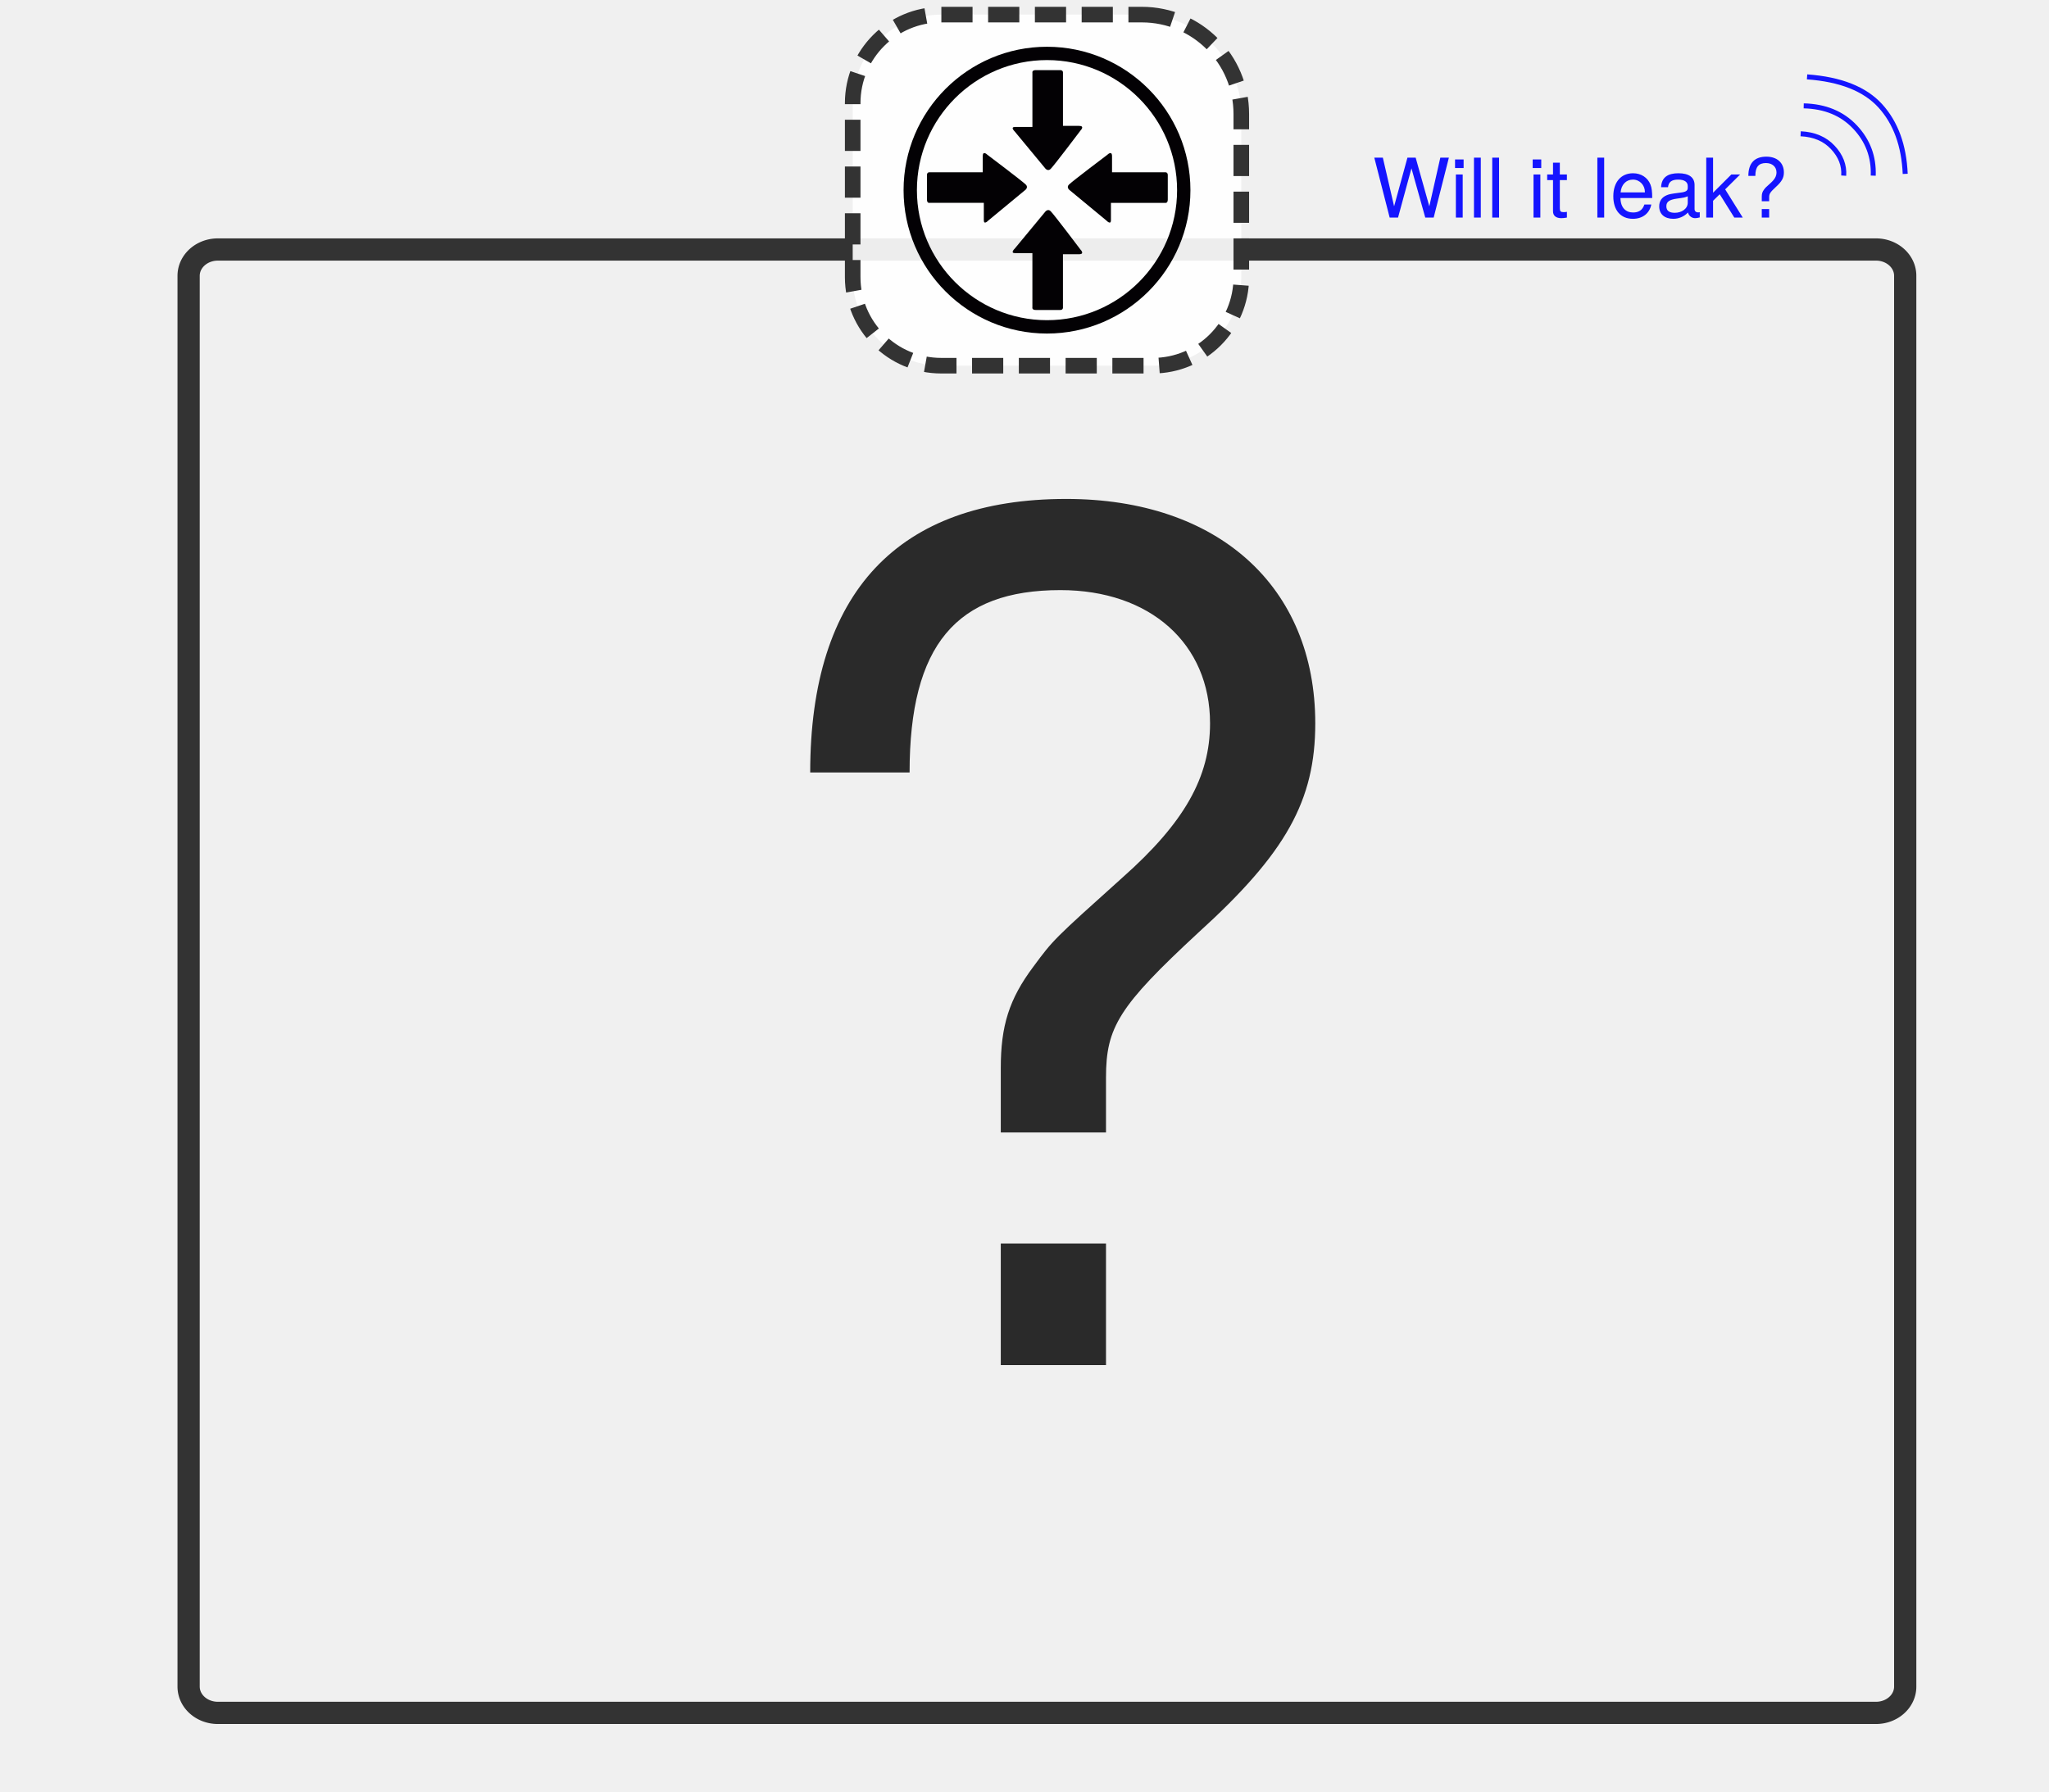
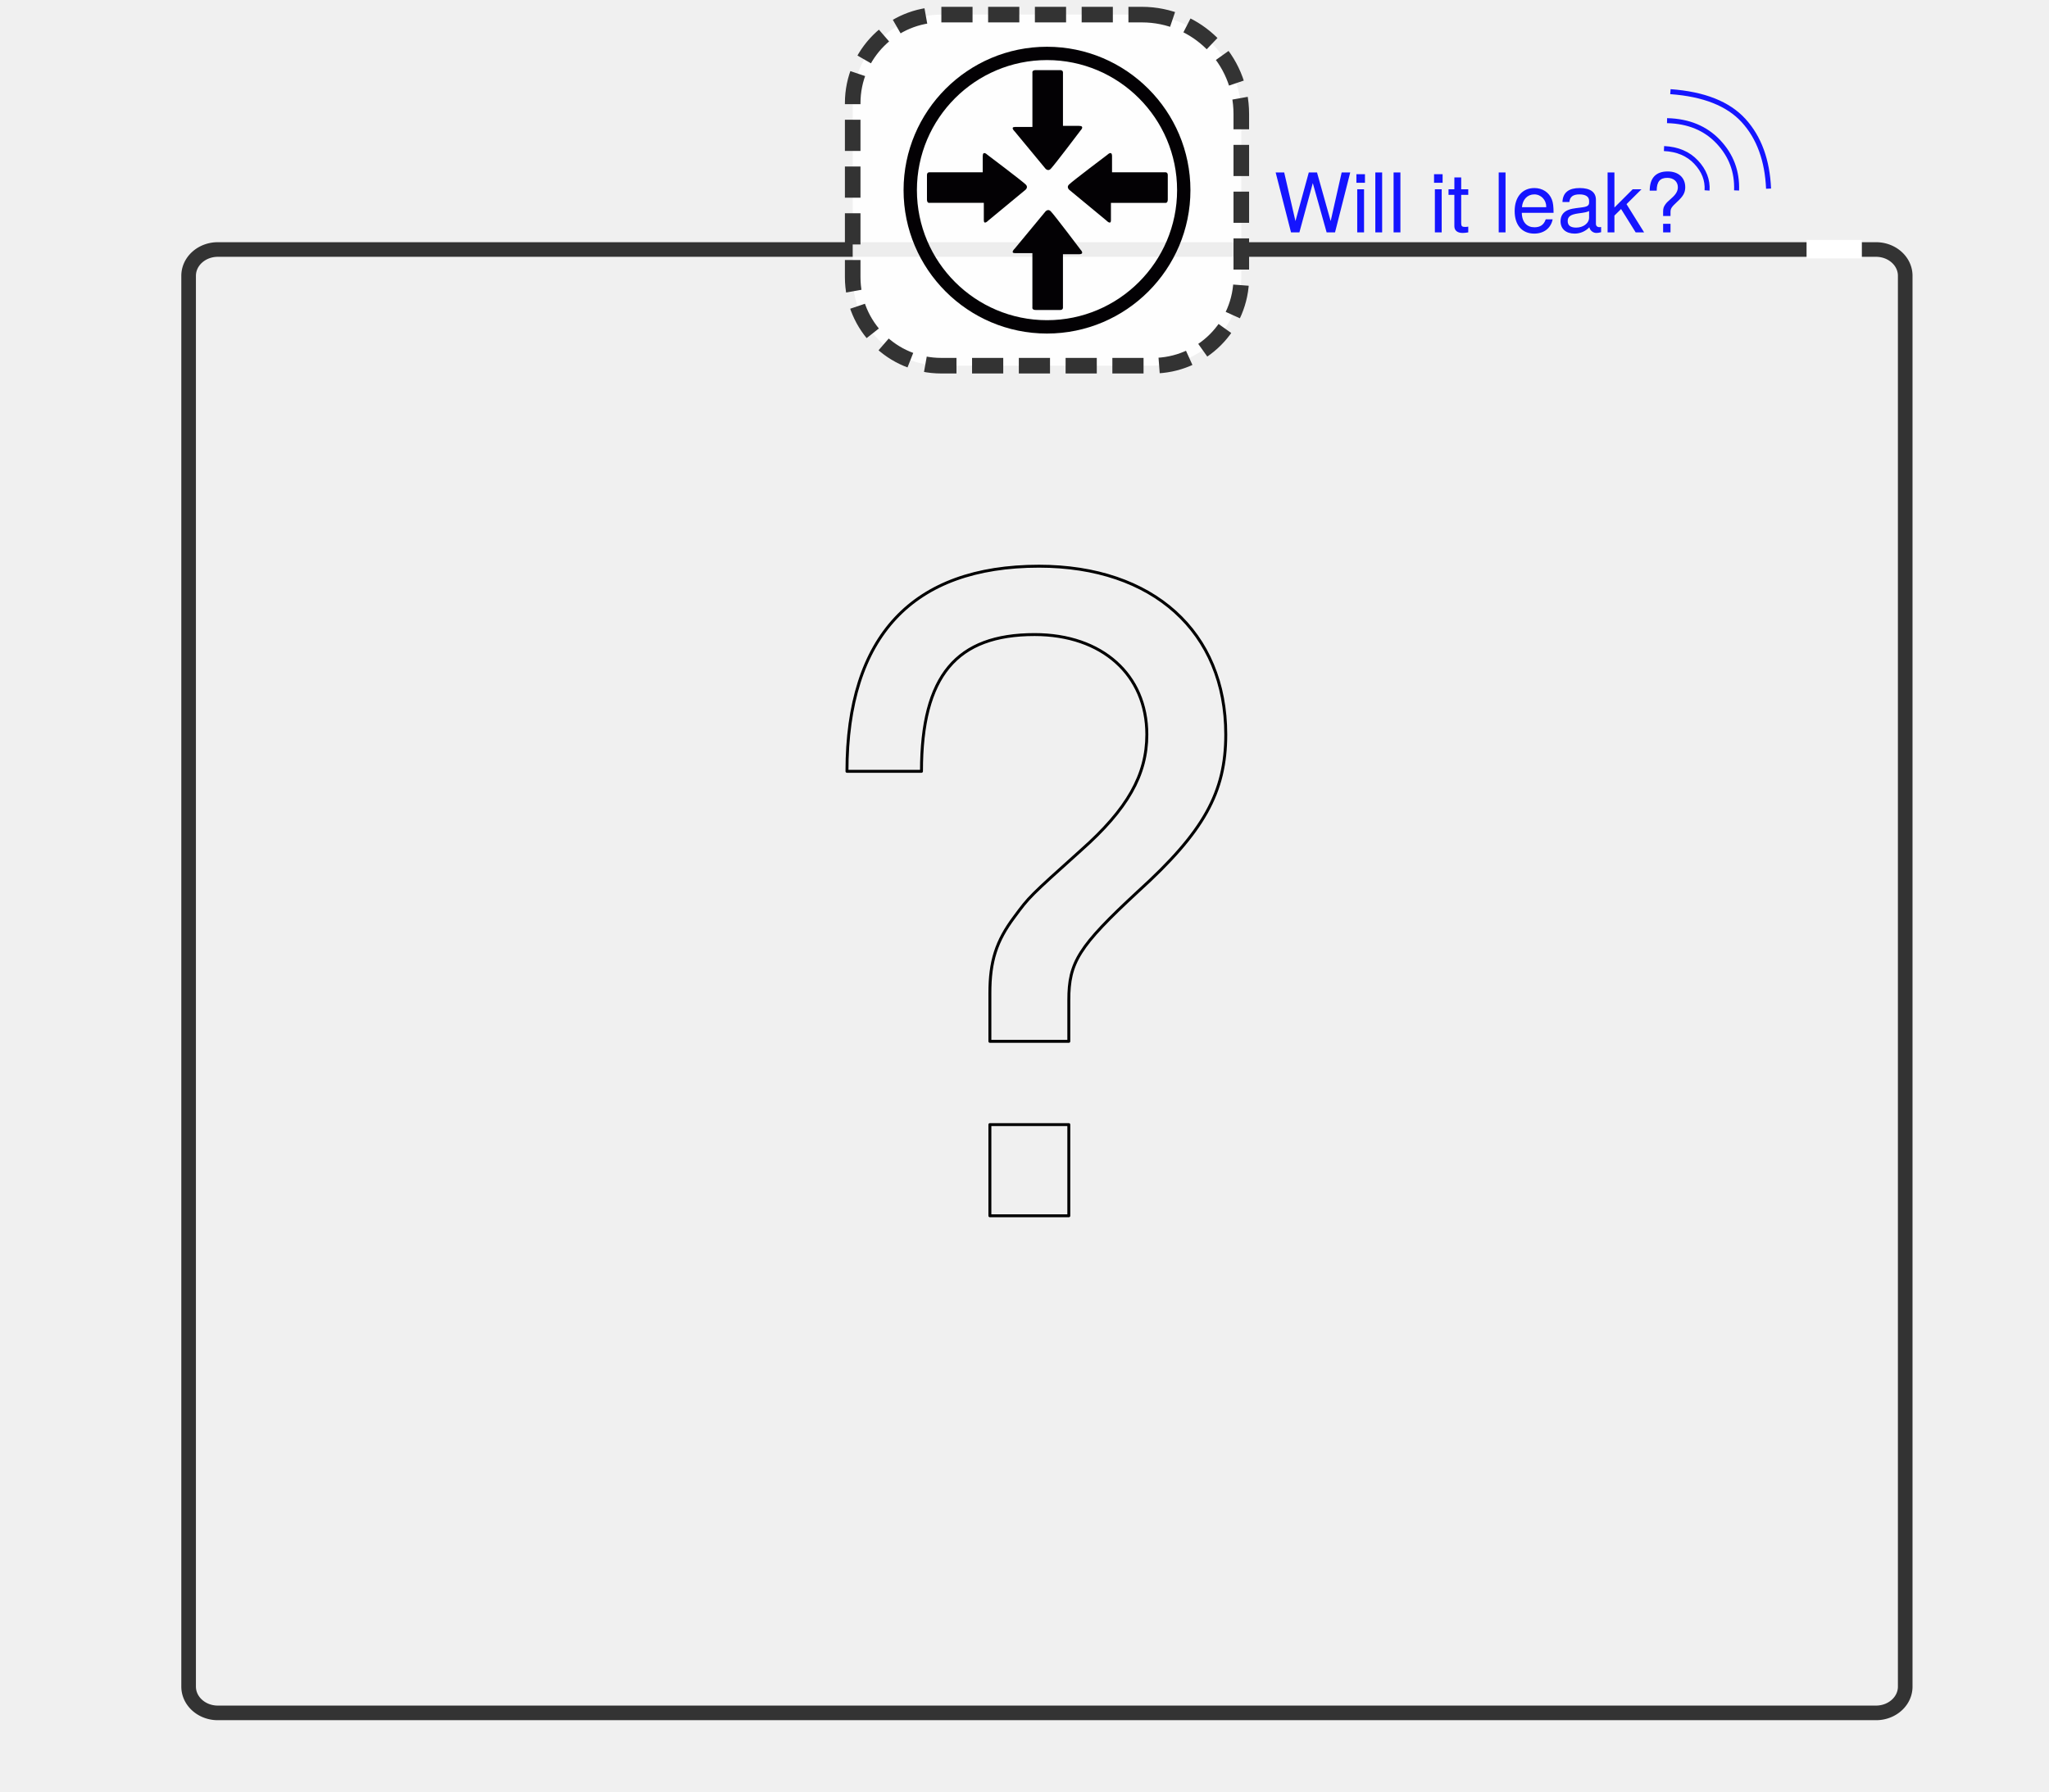
- <svg xmlns="http://www.w3.org/2000/svg" width="100%" height="100%" viewBox="0 0 701 613" version="1.1" xml:space="preserve" style="fill-rule:evenodd;clip-rule:evenodd;">
+ <svg xmlns="http://www.w3.org/2000/svg" width="100%" height="100%" viewBox="0 0 701 613" version="1.1" xml:space="preserve" style="fill-rule:evenodd;clip-rule:evenodd;stroke-linejoin:round;stroke-miterlimit:1.414;">
  <g transform="matrix(1,0,0,1,-4.74259,0)">
-     <g id="network-seggregation" transform="matrix(1.09531,0,0,0.902504,4.74259,0)">
+     <g id="will-it-leak" transform="matrix(1.09531,0,0,0.902504,4.74259,0)">
      <rect x="0" y="0" width="640" height="679" style="fill:none;" />
      <clipPath id="_clip1">
        <rect x="0" y="0" width="640" height="679" />
      </clipPath>
      <g clip-path="url(#_clip1)">
        <g transform="matrix(1,0,0,1,38.3452,0.853182)">
          <g id="box" transform="matrix(0.912981,0,0,1.10803,-3.49647,47.6452)">
            <g transform="matrix(1,0,0,0.899422,0,8.40335)">
              <g id="bigbox">
                <g id="BigBox">
                  <path d="M603.64,36.92C609.17,36.92 613.64,41.4 613.64,46.92C613.64,156.28 613.64,474.34 613.64,583.7C613.64,589.22 609.17,593.7 603.64,593.7C488.19,593.7 151.81,593.7 36.36,593.7C30.83,593.7 26.36,589.22 26.36,583.7C26.36,474.34 26.36,156.28 26.36,46.92C26.36,41.4 30.83,36.92 36.36,36.92C151.81,36.92 488.19,36.92 603.64,36.92Z" style="fill-opacity:0;fill-rule:nonzero;" />
-                   <path d="M603.813,32.691L603.985,32.695L604.157,32.7L604.328,32.708L604.499,32.718L604.67,32.729L604.84,32.743L605.009,32.76L605.178,32.778L605.347,32.798L605.515,32.821L605.682,32.845L605.849,32.872L606.015,32.9L606.181,32.931L606.346,32.964L606.51,32.998L606.674,33.035L606.837,33.074L606.999,33.114L607.161,33.157L607.321,33.201L607.482,33.248L607.641,33.297L607.8,33.347L607.958,33.399L608.115,33.454L608.271,33.51L608.427,33.568L608.581,33.628L608.735,33.689L608.888,33.753L609.041,33.819L609.192,33.886L609.342,33.955L609.492,34.026L609.64,34.099L609.788,34.173L609.935,34.249L610.08,34.328L610.225,34.407L610.369,34.489L610.512,34.572L610.653,34.657L610.794,34.744L610.934,34.832L611.073,34.923L611.211,35.015L611.347,35.108L611.482,35.203L611.617,35.3L611.75,35.399L611.882,35.499L612.013,35.6L612.143,35.704L612.272,35.809L612.4,35.916L612.526,36.024L612.651,36.134L612.775,36.245L612.898,36.358L613.02,36.472L613.14,36.589L613.259,36.706L613.377,36.826L613.493,36.946L613.608,37.068L613.721,37.192L613.834,37.317L613.945,37.444L614.055,37.572L614.163,37.702L614.27,37.833L614.375,37.965L614.479,38.099L614.582,38.236L614.683,38.372L614.782,38.51L614.88,38.65L614.977,38.791L615.072,38.934L615.165,39.077L615.257,39.223L615.347,39.37L615.436,39.518L615.523,39.667L615.608,39.817L615.692,39.969L615.774,40.123L615.854,40.277L615.932,40.433L616.009,40.59L616.084,40.748L616.157,40.908L616.229,41.069L616.298,41.23L616.366,41.393L616.432,41.558L616.496,41.723L616.558,41.889L616.618,42.057L616.676,42.226L616.733,42.396L616.787,42.566L616.839,42.738L616.889,42.911L616.938,43.086L616.983,43.26L617.027,43.435L617.069,43.612L617.109,43.789L617.147,43.968L617.182,44.148L617.216,44.327L617.247,44.508L617.276,44.691L617.302,44.873L617.327,45.056L617.349,45.24L617.369,45.424L617.386,45.609L617.402,45.795L617.415,45.98L617.425,46.168L617.434,46.356L617.439,46.543L617.443,46.732L617.444,46.906L617.444,583.714L617.443,583.888L617.439,584.077L617.434,584.264L617.425,584.452L617.415,584.64L617.402,584.825L617.386,585.011L617.369,585.196L617.349,585.38L617.327,585.564L617.302,585.747L617.276,585.929L617.247,586.112L617.216,586.293L617.182,586.473L617.147,586.652L617.109,586.83L617.069,587.008L617.027,587.185L616.983,587.36L616.938,587.534L616.889,587.709L616.839,587.882L616.787,588.054L616.733,588.224L616.676,588.394L616.618,588.563L616.558,588.731L616.496,588.897L616.432,589.062L616.366,589.227L616.298,589.39L616.229,589.551L616.157,589.712L616.084,589.872L616.009,590.03L615.932,590.187L615.854,590.343L615.774,590.497L615.692,590.65L615.608,590.803L615.523,590.953L615.436,591.102L615.347,591.25L615.257,591.397L615.165,591.543L615.072,591.686L614.977,591.829L614.88,591.97L614.782,592.109L614.683,592.248L614.582,592.385L614.479,592.521L614.375,592.655L614.27,592.787L614.163,592.918L614.055,593.048L613.945,593.176L613.834,593.302L613.721,593.428L613.608,593.552L613.493,593.674L613.377,593.794L613.258,593.914L613.14,594.032L613.02,594.147L612.898,594.262L612.775,594.375L612.651,594.486L612.526,594.596L612.4,594.704L612.272,594.811L612.144,594.916L612.013,595.02L611.882,595.121L611.75,595.221L611.617,595.32L611.482,595.417L611.347,595.512L611.211,595.605L611.073,595.697L610.934,595.788L610.794,595.876L610.653,595.963L610.511,596.048L610.369,596.131L610.225,596.213L610.08,596.292L609.935,596.37L609.788,596.447L609.64,596.522L609.491,596.594L609.342,596.665L609.192,596.734L609.041,596.801L608.888,596.867L608.735,596.931L608.582,596.992L608.426,597.052L608.271,597.11L608.115,597.166L607.957,597.221L607.8,597.273L607.642,597.323L607.482,597.372L607.322,597.419L607.16,597.463L606.999,597.506L606.837,597.546L606.674,597.585L606.51,597.622L606.346,597.656L606.181,597.689L606.015,597.72L605.849,597.748L605.682,597.775L605.515,597.799L605.347,597.822L605.179,597.842L605.009,597.861L604.84,597.877L604.67,597.891L604.499,597.902L604.328,597.912L604.157,597.92L603.985,597.925L603.812,597.929L603.651,597.93L36.349,597.93L36.187,597.929L36.015,597.925L35.843,597.92L35.672,597.912L35.501,597.902L35.33,597.891L35.16,597.877L34.991,597.861L34.821,597.842L34.653,597.822L34.485,597.799L34.318,597.775L34.151,597.748L33.985,597.72L33.819,597.689L33.654,597.657L33.49,597.622L33.326,597.585L33.163,597.546L33.001,597.506L32.84,597.463L32.678,597.418L32.518,597.372L32.358,597.323L32.2,597.273L32.043,597.221L31.885,597.166L31.729,597.11L31.574,597.052L31.419,596.992L31.265,596.93L31.112,596.867L30.959,596.801L30.808,596.734L30.658,596.665L30.509,596.594L30.36,596.522L30.212,596.447L30.065,596.37L29.92,596.293L29.775,596.213L29.631,596.131L29.488,596.048L29.347,595.963L29.206,595.876L29.066,595.788L28.927,595.697L28.789,595.605L28.653,595.512L28.518,595.417L28.383,595.32L28.25,595.222L28.117,595.121L27.986,595.02L27.856,594.916L27.728,594.811L27.6,594.705L27.474,594.596L27.349,594.486L27.225,594.375L27.102,594.262L26.98,594.147L26.86,594.031L26.741,593.914L26.623,593.794L26.507,593.674L26.392,593.552L26.278,593.428L26.166,593.303L26.055,593.176L25.945,593.048L25.837,592.918L25.73,592.787L25.625,592.654L25.521,592.52L25.419,592.385L25.317,592.248L25.218,592.109L25.12,591.97L25.023,591.829L24.928,591.686L24.835,591.542L24.743,591.397L24.653,591.25L24.564,591.102L24.477,590.953L24.392,590.803L24.308,590.65L24.226,590.497L24.146,590.343L24.068,590.187L23.991,590.03L23.916,589.872L23.843,589.712L23.771,589.552L23.702,589.39L23.634,589.227L23.568,589.062L23.504,588.897L23.442,588.731L23.382,588.563L23.324,588.394L23.267,588.224L23.213,588.054L23.161,587.882L23.111,587.709L23.063,587.535L23.017,587.36L22.973,587.185L22.931,587.008L22.891,586.83L22.853,586.652L22.818,586.473L22.784,586.292L22.753,586.111L22.724,585.93L22.698,585.748L22.673,585.564L22.651,585.38L22.631,585.196L22.614,585.011L22.598,584.825L22.585,584.639L22.575,584.452L22.566,584.265L22.561,584.077L22.557,583.889L22.556,583.715L22.556,46.905L22.557,46.731L22.561,46.543L22.566,46.355L22.575,46.168L22.585,45.981L22.598,45.795L22.614,45.609L22.631,45.424L22.651,45.24L22.673,45.056L22.698,44.872L22.724,44.69L22.753,44.509L22.784,44.327L22.818,44.147L22.853,43.968L22.891,43.79L22.931,43.612L22.973,43.435L23.017,43.26L23.063,43.085L23.111,42.911L23.161,42.738L23.213,42.566L23.267,42.396L23.324,42.226L23.382,42.057L23.442,41.889L23.504,41.723L23.568,41.558L23.634,41.393L23.702,41.23L23.771,41.068L23.843,40.908L23.916,40.748L23.991,40.59L24.068,40.433L24.146,40.277L24.226,40.123L24.308,39.969L24.392,39.817L24.477,39.667L24.564,39.518L24.653,39.37L24.743,39.223L24.835,39.078L24.928,38.934L25.023,38.791L25.12,38.65L25.218,38.51L25.317,38.372L25.418,38.235L25.521,38.1L25.625,37.966L25.73,37.833L25.837,37.702L25.945,37.572L26.055,37.444L26.166,37.317L26.278,37.192L26.392,37.068L26.507,36.946L26.624,36.825L26.741,36.706L26.86,36.589L26.98,36.473L27.102,36.358L27.225,36.245L27.349,36.134L27.474,36.024L27.6,35.916L27.728,35.809L27.857,35.704L27.986,35.6L28.118,35.499L28.25,35.398L28.383,35.3L28.518,35.203L28.653,35.108L28.79,35.014L28.927,34.923L29.066,34.832L29.206,34.744L29.347,34.657L29.488,34.572L29.631,34.489L29.775,34.407L29.92,34.327L30.066,34.249L30.212,34.173L30.36,34.099L30.508,34.026L30.658,33.955L30.808,33.886L30.96,33.819L31.112,33.753L31.265,33.689L31.419,33.628L31.573,33.568L31.729,33.51L31.885,33.454L32.042,33.399L32.2,33.347L32.359,33.297L32.518,33.248L32.678,33.201L32.839,33.157L33.001,33.114L33.163,33.074L33.326,33.035L33.49,32.998L33.654,32.963L33.819,32.931L33.985,32.9L34.151,32.872L34.318,32.845L34.485,32.821L34.653,32.798L34.822,32.778L34.991,32.76L35.16,32.743L35.33,32.729L35.501,32.718L35.672,32.708L35.843,32.7L36.015,32.695L36.187,32.691L36.349,32.69L603.651,32.69L603.813,32.691ZM36.371,41.15L36.274,41.15L36.188,41.152L36.103,41.155L36.018,41.158L35.933,41.163L35.849,41.169L35.766,41.176L35.682,41.184L35.599,41.193L35.517,41.203L35.435,41.214L35.353,41.226L35.272,41.238L35.191,41.252L35.111,41.267L35.031,41.283L34.952,41.3L34.873,41.318L34.794,41.336L34.716,41.356L34.638,41.376L34.561,41.398L34.485,41.42L34.409,41.443L34.333,41.467L34.258,41.492L34.183,41.518L34.109,41.544L34.035,41.572L33.962,41.6L33.889,41.629L33.817,41.659L33.746,41.69L33.675,41.722L33.604,41.754L33.534,41.787L33.465,41.821L33.396,41.856L33.328,41.891L33.261,41.928L33.194,41.965L33.127,42.002L33.062,42.041L32.996,42.08L32.932,42.119L32.868,42.16L32.805,42.201L32.742,42.243L32.68,42.285L32.619,42.328L32.558,42.372L32.498,42.417L32.438,42.461L32.38,42.507L32.322,42.553L32.264,42.6L32.208,42.647L32.152,42.695L32.097,42.744L32.042,42.793L31.988,42.842L31.935,42.892L31.883,42.943L31.831,42.994L31.78,43.045L31.73,43.097L31.681,43.15L31.632,43.203L31.584,43.256L31.537,43.31L31.491,43.364L31.445,43.419L31.4,43.474L31.356,43.529L31.313,43.585L31.271,43.641L31.229,43.697L31.188,43.754L31.148,43.811L31.109,43.869L31.07,43.927L31.032,43.985L30.995,44.043L30.959,44.102L30.924,44.161L30.889,44.22L30.856,44.28L30.823,44.34L30.791,44.4L30.759,44.46L30.729,44.521L30.699,44.582L30.67,44.643L30.642,44.704L30.615,44.765L30.588,44.827L30.562,44.889L30.537,44.951L30.513,45.014L30.49,45.076L30.467,45.139L30.446,45.202L30.425,45.265L30.405,45.328L30.385,45.392L30.367,45.456L30.349,45.52L30.332,45.584L30.316,45.648L30.301,45.713L30.286,45.778L30.273,45.843L30.26,45.908L30.247,45.974L30.236,46.039L30.226,46.105L30.216,46.172L30.207,46.238L30.199,46.305L30.192,46.372L30.185,46.439L30.18,46.507L30.175,46.575L30.171,46.643L30.168,46.712L30.166,46.781L30.165,46.85L30.164,46.935L30.164,583.685L30.165,583.77L30.166,583.839L30.168,583.908L30.171,583.977L30.175,584.045L30.18,584.113L30.185,584.181L30.192,584.248L30.199,584.315L30.207,584.382L30.216,584.448L30.226,584.515L30.236,584.581L30.247,584.646L30.26,584.712L30.273,584.777L30.286,584.842L30.301,584.907L30.316,584.972L30.332,585.036L30.349,585.1L30.367,585.164L30.385,585.228L30.405,585.292L30.425,585.355L30.446,585.418L30.467,585.481L30.49,585.544L30.513,585.606L30.538,585.669L30.562,585.731L30.588,585.793L30.615,585.855L30.642,585.916L30.67,585.977L30.699,586.039L30.729,586.099L30.759,586.159L30.791,586.22L30.823,586.28L30.856,586.34L30.889,586.399L30.924,586.459L30.959,586.518L30.995,586.576L31.032,586.635L31.07,586.693L31.109,586.751L31.148,586.809L31.188,586.866L31.229,586.923L31.27,586.979L31.313,587.035L31.356,587.091L31.4,587.146L31.445,587.202L31.491,587.256L31.537,587.31L31.585,587.364L31.632,587.417L31.681,587.47L31.73,587.523L31.781,587.575L31.831,587.626L31.883,587.677L31.935,587.728L31.988,587.778L32.042,587.827L32.097,587.876L32.152,587.925L32.208,587.973L32.264,588.02L32.322,588.067L32.38,588.113L32.439,588.159L32.498,588.203L32.558,588.248L32.619,588.292L32.68,588.335L32.742,588.377L32.805,588.419L32.868,588.46L32.932,588.501L32.996,588.54L33.061,588.579L33.127,588.618L33.194,588.655L33.261,588.692L33.329,588.729L33.397,588.764L33.465,588.799L33.534,588.832L33.605,588.866L33.675,588.898L33.746,588.93L33.817,588.96L33.89,588.991L33.962,589.02L34.035,589.048L34.109,589.076L34.183,589.102L34.257,589.128L34.333,589.153L34.409,589.177L34.485,589.2L34.561,589.222L34.638,589.244L34.716,589.264L34.794,589.284L34.873,589.303L34.951,589.32L35.031,589.337L35.111,589.353L35.191,589.368L35.272,589.382L35.353,589.394L35.435,589.406L35.517,589.417L35.6,589.427L35.682,589.436L35.765,589.444L35.85,589.451L35.933,589.457L36.018,589.462L36.103,589.465L36.188,589.468L36.274,589.47L36.371,589.47L603.629,589.47L603.726,589.47L603.812,589.468L603.897,589.465L603.982,589.462L604.067,589.457L604.15,589.451L604.235,589.444L604.318,589.436L604.4,589.427L604.483,589.417L604.565,589.406L604.647,589.394L604.728,589.382L604.809,589.368L604.889,589.353L604.969,589.337L605.049,589.32L605.127,589.303L605.206,589.284L605.285,589.264L605.362,589.244L605.439,589.222L605.515,589.2L605.591,589.177L605.667,589.153L605.743,589.128L605.817,589.102L605.891,589.076L605.965,589.048L606.038,589.02L606.111,588.991L606.183,588.96L606.254,588.93L606.325,588.898L606.396,588.866L606.466,588.832L606.535,588.799L606.603,588.764L606.671,588.729L606.739,588.692L606.806,588.656L606.873,588.618L606.939,588.579L607.004,588.54L607.068,588.501L607.132,588.46L607.195,588.419L607.258,588.378L607.32,588.334L607.382,588.292L607.442,588.248L607.502,588.204L607.562,588.159L607.62,588.113L607.678,588.067L607.736,588.02L607.792,587.973L607.848,587.925L607.903,587.876L607.958,587.827L608.012,587.777L608.065,587.728L608.117,587.677L608.169,587.626L608.219,587.575L608.27,587.523L608.319,587.47L608.368,587.417L608.415,587.364L608.462,587.311L608.509,587.256L608.554,587.202L608.6,587.146L608.644,587.091L608.687,587.035L608.729,586.979L608.771,586.923L608.812,586.866L608.852,586.809L608.891,586.751L608.93,586.693L608.968,586.635L609.005,586.576L609.04,586.518L609.076,586.459L609.111,586.4L609.145,586.339L609.177,586.28L609.209,586.22L609.241,586.159L609.271,586.099L609.301,586.038L609.33,585.977L609.358,585.916L609.385,585.855L609.412,585.793L609.438,585.731L609.462,585.67L609.487,585.606L609.51,585.543L609.532,585.481L609.554,585.418L609.575,585.355L609.595,585.292L609.615,585.227L609.633,585.164L609.651,585.101L609.668,585.036L609.684,584.971L609.699,584.907L609.714,584.842L609.727,584.777L609.74,584.712L609.753,584.646L609.764,584.581L609.774,584.515L609.784,584.448L609.793,584.382L609.801,584.315L609.808,584.247L609.815,584.181L609.82,584.113L609.825,584.044L609.829,583.976L609.832,583.908L609.834,583.839L609.835,583.77L609.836,583.686L609.836,46.934L609.835,46.85L609.834,46.781L609.832,46.712L609.829,46.644L609.825,46.576L609.82,46.507L609.815,46.439L609.808,46.372L609.801,46.305L609.793,46.238L609.784,46.172L609.774,46.105L609.764,46.039L609.753,45.974L609.74,45.908L609.727,45.843L609.714,45.778L609.699,45.713L609.684,45.649L609.668,45.584L609.651,45.519L609.633,45.456L609.615,45.393L609.595,45.328L609.575,45.265L609.554,45.202L609.532,45.139L609.51,45.077L609.487,45.014L609.462,44.951L609.438,44.889L609.412,44.827L609.385,44.765L609.358,44.704L609.33,44.643L609.301,44.582L609.271,44.521L609.241,44.461L609.209,44.4L609.177,44.34L609.145,44.28L609.11,44.22L609.076,44.161L609.041,44.102L609.005,44.043L608.968,43.985L608.93,43.927L608.891,43.869L608.852,43.811L608.812,43.754L608.771,43.697L608.729,43.64L608.687,43.585L608.644,43.529L608.6,43.474L608.555,43.418L608.509,43.364L608.463,43.31L608.416,43.256L608.368,43.203L608.319,43.15L608.27,43.097L608.219,43.045L608.169,42.994L608.117,42.943L608.065,42.892L608.012,42.842L607.958,42.792L607.903,42.744L607.848,42.695L607.792,42.647L607.736,42.6L607.678,42.553L607.62,42.507L607.562,42.462L607.502,42.416L607.442,42.372L607.382,42.328L607.32,42.285L607.258,42.243L607.195,42.201L607.132,42.16L607.068,42.119L607.004,42.08L606.939,42.041L606.873,42.002L606.806,41.964L606.739,41.928L606.672,41.891L606.603,41.856L606.535,41.821L606.466,41.787L606.396,41.754L606.325,41.722L606.254,41.69L606.183,41.659L606.111,41.629L606.038,41.6L605.965,41.572L605.891,41.544L605.817,41.518L605.743,41.492L605.667,41.467L605.591,41.443L605.515,41.42L605.439,41.398L605.362,41.376L605.284,41.356L605.206,41.336L605.127,41.318L605.048,41.3L604.969,41.283L604.889,41.267L604.809,41.252L604.728,41.238L604.647,41.226L604.565,41.214L604.483,41.203L604.401,41.193L604.318,41.184L604.234,41.176L604.151,41.169L604.067,41.163L603.982,41.158L603.897,41.155L603.812,41.152L603.726,41.15L603.629,41.15L36.371,41.15Z" style="fill:rgb(51,51,51);" />
+                   <path d="M603.798,34.141L603.955,34.144L604.112,34.149L604.269,34.156L604.425,34.165L604.581,34.176L604.736,34.189L604.891,34.204L605.045,34.22L605.199,34.239L605.352,34.259L605.505,34.282L605.657,34.306L605.809,34.332L605.959,34.36L606.11,34.39L606.26,34.421L606.409,34.455L606.557,34.49L606.705,34.527L606.852,34.566L606.999,34.606L607.145,34.649L607.29,34.693L607.434,34.739L607.578,34.787L607.721,34.836L607.863,34.887L608.005,34.94L608.146,34.994L608.285,35.05L608.425,35.108L608.563,35.168L608.7,35.229L608.837,35.292L608.973,35.356L609.108,35.422L609.242,35.49L609.375,35.559L609.508,35.63L609.639,35.703L609.769,35.777L609.899,35.852L610.028,35.929L610.156,36.008L610.282,36.088L610.408,36.17L610.533,36.253L610.657,36.338L610.78,36.425L610.901,36.512L611.022,36.602L611.142,36.692L611.26,36.784L611.378,36.878L611.494,36.973L611.61,37.07L611.724,37.167L611.837,37.266L611.949,37.367L612.061,37.469L612.17,37.573L612.279,37.678L612.386,37.784L612.492,37.892L612.598,38.001L612.701,38.111L612.804,38.222L612.905,38.335L613.005,38.45L613.104,38.565L613.201,38.682L613.298,38.8L613.393,38.919L613.486,39.04L613.578,39.162L613.669,39.285L613.759,39.409L613.847,39.535L613.934,39.662L614.019,39.79L614.103,39.919L614.185,40.049L614.266,40.181L614.346,40.314L614.424,40.447L614.5,40.582L614.575,40.719L614.649,40.856L614.72,40.994L614.791,41.134L614.859,41.274L614.926,41.416L614.992,41.558L615.056,41.702L615.118,41.847L615.179,41.993L615.237,42.139L615.294,42.287L615.35,42.436L615.403,42.585L615.455,42.736L615.506,42.887L615.554,43.04L615.601,43.193L615.645,43.347L615.688,43.502L615.73,43.659L615.769,43.815L615.806,43.972L615.841,44.13L615.875,44.29L615.907,44.45L615.936,44.609L615.964,44.77L615.99,44.932L616.014,45.096L616.035,45.259L616.055,45.422L616.073,45.586L616.088,45.751L616.102,45.917L616.114,46.083L616.123,46.249L616.131,46.417L616.136,46.584L616.139,46.751L616.14,46.91L616.14,583.71L616.139,583.869L616.136,584.036L616.131,584.203L616.123,584.371L616.114,584.537L616.102,584.703L616.088,584.869L616.073,585.034L616.055,585.198L616.035,585.361L616.014,585.524L615.99,585.688L615.964,585.85L615.936,586.011L615.907,586.17L615.875,586.33L615.841,586.49L615.806,586.648L615.769,586.805L615.73,586.961L615.688,587.118L615.645,587.273L615.601,587.427L615.554,587.58L615.506,587.732L615.455,587.884L615.403,588.035L615.35,588.184L615.294,588.333L615.237,588.481L615.179,588.627L615.118,588.773L615.056,588.918L614.992,589.061L614.926,589.204L614.859,589.346L614.791,589.486L614.72,589.626L614.649,589.764L614.575,589.901L614.5,590.038L614.423,590.173L614.346,590.306L614.266,590.439L614.185,590.571L614.103,590.701L614.019,590.83L613.934,590.958L613.847,591.085L613.759,591.211L613.669,591.335L613.578,591.458L613.486,591.58L613.393,591.7L613.298,591.82L613.202,591.938L613.104,592.055L613.005,592.17L612.905,592.285L612.804,592.398L612.701,592.509L612.598,592.619L612.492,592.729L612.386,592.836L612.279,592.942L612.17,593.047L612.061,593.15L611.949,593.253L611.837,593.354L611.725,593.452L611.61,593.551L611.494,593.647L611.378,593.742L611.26,593.836L611.142,593.928L611.022,594.018L610.902,594.108L610.78,594.195L610.657,594.282L610.533,594.366L610.408,594.45L610.282,594.532L610.155,594.612L610.028,594.69L609.899,594.768L609.769,594.843L609.639,594.917L609.508,594.99L609.375,595.061L609.242,595.13L609.107,595.198L608.972,595.264L608.837,595.328L608.701,595.391L608.563,595.452L608.424,595.512L608.285,595.57L608.146,595.626L608.005,595.68L607.864,595.733L607.721,595.784L607.578,595.833L607.434,595.881L607.289,595.927L607.145,595.971L606.999,596.013L606.852,596.054L606.705,596.093L606.557,596.13L606.409,596.165L606.26,596.199L606.11,596.23L605.96,596.26L605.808,596.288L605.657,596.314L605.505,596.338L605.352,596.361L605.199,596.381L605.046,596.4L604.891,596.416L604.736,596.431L604.581,596.444L604.425,596.455L604.269,596.464L604.113,596.471L603.955,596.476L603.798,596.479L603.647,596.48L36.353,596.48L36.202,596.479L36.045,596.476L35.887,596.471L35.731,596.464L35.575,596.455L35.419,596.444L35.264,596.431L35.109,596.416L34.954,596.4L34.801,596.381L34.648,596.361L34.495,596.338L34.343,596.314L34.192,596.288L34.04,596.26L33.89,596.23L33.74,596.199L33.591,596.165L33.443,596.13L33.295,596.093L33.148,596.054L33.001,596.014L32.855,595.971L32.711,595.927L32.566,595.881L32.422,595.833L32.279,595.784L32.136,595.733L31.995,595.68L31.855,595.626L31.715,595.57L31.576,595.512L31.437,595.452L31.299,595.391L31.163,595.328L31.028,595.264L30.892,595.198L30.758,595.13L30.625,595.061L30.492,594.99L30.361,594.917L30.23,594.843L30.101,594.768L29.972,594.69L29.845,594.612L29.718,594.532L29.592,594.45L29.467,594.366L29.343,594.282L29.22,594.196L29.099,594.108L28.978,594.019L28.858,593.928L28.74,593.836L28.622,593.742L28.505,593.647L28.39,593.551L28.276,593.453L28.163,593.353L28.05,593.253L27.939,593.15L27.83,593.047L27.721,592.942L27.614,592.836L27.508,592.729L27.402,592.619L27.299,592.509L27.196,592.398L27.095,592.285L26.995,592.171L26.896,592.055L26.798,591.938L26.702,591.82L26.607,591.701L26.514,591.58L26.422,591.458L26.331,591.335L26.241,591.211L26.153,591.085L26.066,590.958L25.981,590.83L25.897,590.701L25.815,590.571L25.734,590.439L25.654,590.306L25.577,590.173L25.5,590.038L25.425,589.901L25.352,589.764L25.28,589.626L25.209,589.486L25.141,589.346L25.074,589.204L25.008,589.061L24.944,588.918L24.882,588.773L24.821,588.627L24.763,588.481L24.706,588.333L24.65,588.184L24.596,588.035L24.545,587.884L24.494,587.733L24.446,587.58L24.399,587.427L24.355,587.273L24.312,587.118L24.27,586.962L24.231,586.805L24.194,586.648L24.159,586.49L24.125,586.331L24.093,586.171L24.064,586.01L24.036,585.849L24.01,585.687L23.986,585.525L23.965,585.362L23.945,585.198L23.927,585.034L23.912,584.868L23.898,584.703L23.886,584.537L23.877,584.371L23.869,584.204L23.864,584.036L23.861,583.868L23.86,583.71L23.86,46.91L23.861,46.752L23.864,46.584L23.869,46.416L23.877,46.249L23.886,46.083L23.898,45.917L23.912,45.751L23.927,45.586L23.945,45.422L23.965,45.258L23.986,45.095L24.01,44.933L24.036,44.771L24.064,44.61L24.093,44.449L24.125,44.289L24.159,44.13L24.194,43.972L24.231,43.815L24.271,43.658L24.312,43.502L24.355,43.347L24.399,43.193L24.446,43.04L24.494,42.887L24.545,42.736L24.596,42.585L24.65,42.436L24.706,42.287L24.763,42.139L24.822,41.993L24.882,41.847L24.944,41.702L25.008,41.558L25.074,41.416L25.141,41.274L25.209,41.134L25.28,40.994L25.352,40.856L25.425,40.719L25.5,40.583L25.576,40.447L25.654,40.314L25.734,40.181L25.815,40.049L25.897,39.919L25.981,39.79L26.066,39.662L26.153,39.535L26.241,39.409L26.331,39.285L26.422,39.162L26.514,39.04L26.607,38.919L26.702,38.8L26.798,38.682L26.896,38.565L26.995,38.449L27.095,38.335L27.196,38.222L27.299,38.111L27.403,38L27.508,37.892L27.614,37.784L27.721,37.678L27.83,37.573L27.94,37.469L28.05,37.367L28.163,37.267L28.276,37.167L28.39,37.069L28.505,36.973L28.622,36.878L28.74,36.784L28.858,36.692L28.978,36.601L29.099,36.512L29.22,36.424L29.343,36.338L29.467,36.253L29.592,36.17L29.718,36.088L29.844,36.008L29.972,35.929L30.101,35.852L30.23,35.777L30.361,35.703L30.492,35.63L30.625,35.559L30.758,35.49L30.892,35.422L31.027,35.356L31.163,35.292L31.3,35.229L31.437,35.168L31.576,35.108L31.715,35.05L31.855,34.994L31.995,34.94L32.137,34.887L32.279,34.836L32.422,34.787L32.566,34.739L32.71,34.693L32.855,34.649L33.001,34.606L33.148,34.566L33.295,34.527L33.443,34.49L33.591,34.455L33.74,34.421L33.89,34.39L34.041,34.36L34.191,34.332L34.343,34.306L34.495,34.282L34.648,34.259L34.801,34.239L34.955,34.22L35.109,34.204L35.264,34.189L35.419,34.176L35.575,34.165L35.731,34.156L35.888,34.149L36.045,34.144L36.202,34.141L36.353,34.14L603.647,34.14L603.798,34.141ZM36.367,39.7L36.259,39.7L36.159,39.702L36.058,39.705L35.959,39.71L35.859,39.715L35.76,39.722L35.662,39.73L35.564,39.74L35.466,39.75L35.369,39.762L35.272,39.775L35.176,39.789L35.08,39.804L34.984,39.821L34.889,39.838L34.795,39.857L34.701,39.877L34.608,39.898L34.515,39.92L34.422,39.943L34.33,39.967L34.239,39.993L34.148,40.019L34.057,40.047L33.967,40.075L33.878,40.105L33.789,40.136L33.701,40.167L33.613,40.2L33.526,40.234L33.44,40.268L33.354,40.304L33.268,40.341L33.184,40.379L33.099,40.417L33.016,40.457L32.933,40.497L32.851,40.539L32.769,40.581L32.688,40.625L32.608,40.669L32.528,40.714L32.449,40.76L32.371,40.807L32.293,40.855L32.216,40.904L32.14,40.953L32.064,41.004L31.99,41.055L31.916,41.107L31.842,41.16L31.77,41.214L31.698,41.268L31.627,41.323L31.556,41.379L31.487,41.436L31.418,41.493L31.35,41.552L31.283,41.611L31.216,41.67L31.151,41.731L31.086,41.792L31.022,41.854L30.959,41.916L30.896,41.979L30.835,42.043L30.774,42.107L30.715,42.172L30.656,42.238L30.597,42.304L30.54,42.371L30.484,42.439L30.429,42.507L30.374,42.575L30.32,42.645L30.267,42.714L30.216,42.785L30.165,42.855L30.115,42.927L30.066,42.999L30.017,43.071L29.97,43.144L29.924,43.217L29.878,43.291L29.834,43.365L29.79,43.44L29.748,43.515L29.706,43.591L29.665,43.667L29.626,43.743L29.587,43.82L29.549,43.897L29.512,43.975L29.476,44.053L29.442,44.132L29.408,44.211L29.375,44.29L29.343,44.37L29.312,44.45L29.282,44.53L29.253,44.611L29.225,44.692L29.198,44.773L29.172,44.855L29.147,44.937L29.123,45.02L29.1,45.102L29.078,45.185L29.057,45.269L29.037,45.353L29.019,45.437L29.001,45.521L28.984,45.606L28.968,45.691L28.954,45.777L28.94,45.863L28.927,45.949L28.916,46.036L28.905,46.122L28.896,46.21L28.888,46.297L28.88,46.385L28.874,46.473L28.869,46.562L28.865,46.651L28.862,46.74L28.861,46.83L28.86,46.93L28.86,583.69L28.861,583.79L28.862,583.88L28.865,583.969L28.869,584.058L28.874,584.147L28.88,584.235L28.888,584.323L28.896,584.41L28.905,584.498L28.916,584.584L28.927,584.671L28.94,584.757L28.954,584.843L28.968,584.929L28.984,585.014L29.001,585.098L29.019,585.183L29.037,585.267L29.057,585.351L29.078,585.435L29.1,585.518L29.123,585.6L29.147,585.683L29.172,585.765L29.198,585.847L29.225,585.928L29.253,586.009L29.282,586.09L29.312,586.17L29.343,586.251L29.375,586.33L29.408,586.409L29.441,586.488L29.476,586.567L29.512,586.645L29.549,586.723L29.587,586.8L29.626,586.877L29.665,586.953L29.706,587.029L29.748,587.105L29.79,587.18L29.834,587.255L29.878,587.329L29.924,587.403L29.97,587.476L30.017,587.549L30.066,587.621L30.115,587.693L30.165,587.765L30.216,587.835L30.267,587.906L30.32,587.976L30.374,588.045L30.429,588.113L30.484,588.182L30.54,588.249L30.597,588.316L30.656,588.382L30.714,588.448L30.774,588.512L30.835,588.577L30.896,588.641L30.959,588.704L31.022,588.767L31.086,588.828L31.151,588.889L31.216,588.95L31.283,589.009L31.35,589.069L31.418,589.126L31.487,589.184L31.556,589.241L31.627,589.297L31.698,589.352L31.77,589.406L31.842,589.46L31.916,589.513L31.99,589.565L32.065,589.616L32.14,589.667L32.216,589.716L32.293,589.765L32.371,589.813L32.449,589.86L32.528,589.906L32.608,589.951L32.688,589.995L32.769,590.039L32.851,590.081L32.933,590.122L33.015,590.163L33.1,590.203L33.184,590.242L33.268,590.279L33.353,590.316L33.439,590.351L33.526,590.386L33.614,590.42L33.701,590.453L33.789,590.484L33.878,590.515L33.967,590.545L34.057,590.573L34.148,590.601L34.239,590.627L34.33,590.653L34.422,590.677L34.514,590.7L34.607,590.722L34.701,590.743L34.795,590.763L34.89,590.782L34.984,590.799L35.08,590.816L35.176,590.831L35.272,590.845L35.369,590.858L35.466,590.87L35.563,590.88L35.662,590.89L35.76,590.898L35.859,590.905L35.959,590.91L36.058,590.915L36.158,590.918L36.259,590.92L36.367,590.92L603.633,590.92L603.741,590.92L603.842,590.918L603.941,590.915L604.041,590.91L604.141,590.905L604.24,590.898L604.338,590.89L604.437,590.88L604.534,590.87L604.631,590.858L604.728,590.845L604.824,590.831L604.92,590.816L605.016,590.799L605.11,590.782L605.205,590.763L605.299,590.743L605.393,590.722L605.486,590.7L605.578,590.677L605.67,590.653L605.761,590.627L605.852,590.601L605.943,590.573L606.033,590.545L606.122,590.515L606.211,590.484L606.299,590.453L606.386,590.42L606.474,590.386L606.561,590.351L606.647,590.316L606.732,590.279L606.816,590.242L606.9,590.203L606.985,590.163L607.067,590.122L607.149,590.081L607.231,590.039L607.312,589.995L607.392,589.951L607.472,589.906L607.551,589.86L607.629,589.813L607.707,589.765L607.784,589.716L607.86,589.667L607.935,589.616L608.01,589.565L608.084,589.513L608.158,589.46L608.23,589.407L608.302,589.352L608.373,589.297L608.444,589.241L608.513,589.184L608.582,589.126L608.65,589.069L608.718,589.009L608.784,588.95L608.849,588.889L608.914,588.828L608.978,588.767L609.041,588.704L609.104,588.641L609.165,588.577L609.226,588.513L609.286,588.448L609.344,588.382L609.402,588.316L609.46,588.249L609.516,588.181L609.572,588.113L609.626,588.045L609.68,587.975L609.732,587.906L609.784,587.835L609.836,587.764L609.885,587.694L609.934,587.622L609.983,587.549L610.03,587.476L610.076,587.403L610.122,587.329L610.166,587.255L610.21,587.18L610.252,587.105L610.294,587.03L610.334,586.953L610.374,586.876L610.413,586.8L610.451,586.723L610.488,586.645L610.524,586.567L610.559,586.488L610.592,586.41L610.625,586.33L610.657,586.25L610.688,586.17L610.718,586.09L610.747,586.009L610.775,585.928L610.802,585.847L610.828,585.765L610.853,585.683L610.877,585.6L610.9,585.518L610.922,585.435L610.943,585.351L610.963,585.267L610.981,585.183L610.999,585.099L611.016,585.014L611.032,584.928L611.047,584.842L611.06,584.757L611.073,584.671L611.084,584.585L611.095,584.497L611.104,584.41L611.112,584.323L611.12,584.235L611.126,584.147L611.131,584.058L611.135,583.969L611.138,583.88L611.139,583.79L611.14,583.69L611.14,46.93L611.139,46.83L611.138,46.74L611.135,46.651L611.131,46.562L611.126,46.473L611.12,46.385L611.113,46.297L611.104,46.21L611.095,46.123L611.084,46.035L611.073,45.949L611.06,45.863L611.047,45.777L611.032,45.692L611.016,45.606L610.999,45.521L610.981,45.437L610.963,45.353L610.943,45.269L610.922,45.185L610.9,45.102L610.877,45.02L610.853,44.937L610.828,44.855L610.802,44.773L610.775,44.692L610.747,44.611L610.718,44.53L610.688,44.45L610.657,44.37L610.625,44.29L610.592,44.21L610.558,44.132L610.524,44.053L610.488,43.975L610.451,43.898L610.413,43.82L610.374,43.744L610.334,43.666L610.294,43.59L610.252,43.515L610.21,43.44L610.166,43.365L610.122,43.291L610.076,43.217L610.03,43.144L609.983,43.071L609.934,42.998L609.885,42.926L609.836,42.856L609.784,42.785L609.732,42.714L609.68,42.645L609.626,42.575L609.572,42.507L609.516,42.439L609.46,42.371L609.402,42.304L609.344,42.238L609.286,42.172L609.226,42.107L609.165,42.043L609.104,41.979L609.041,41.916L608.978,41.853L608.914,41.792L608.849,41.731L608.784,41.671L608.718,41.611L608.65,41.551L608.582,41.493L608.513,41.436L608.444,41.379L608.373,41.323L608.302,41.268L608.23,41.213L608.158,41.16L608.084,41.107L608.01,41.055L607.936,41.004L607.86,40.953L607.784,40.904L607.707,40.855L607.629,40.807L607.551,40.76L607.472,40.714L607.392,40.669L607.312,40.625L607.231,40.581L607.149,40.539L607.067,40.498L606.984,40.457L606.901,40.417L606.817,40.379L606.732,40.341L606.646,40.304L606.56,40.268L606.474,40.234L606.387,40.2L606.299,40.167L606.211,40.136L606.122,40.105L606.033,40.075L605.943,40.047L605.852,40.019L605.761,39.993L605.67,39.967L605.578,39.943L605.486,39.92L605.392,39.898L605.299,39.877L605.205,39.857L605.11,39.838L605.016,39.821L604.92,39.804L604.824,39.789L604.728,39.775L604.631,39.762L604.534,39.75L604.436,39.74L604.338,39.73L604.24,39.722L604.141,39.715L604.041,39.71L603.942,39.705L603.842,39.702L603.741,39.7L603.633,39.7L36.367,39.7Z" style="fill:rgb(51,51,51);" />
                </g>
              </g>
            </g>
            <g id="Black" transform="matrix(1,0,0,1,-22.4475,-277.7)">
-               <path d="M374.94,238.93C393.72,238.93 408.95,254.15 408.95,272.93C408.95,290.16 408.95,310.82 408.95,328.79C408.95,345.51 395.39,359.07 378.67,359.07C358.13,359.07 326.81,359.07 306.28,359.07C289.55,359.07 276,345.51 276,328.79C276,310.82 276,287.18 276,269.21C276,252.48 289.55,238.93 306.28,238.93C326.81,238.93 355.16,238.93 374.94,238.93Z" style="fill:white;fill-opacity:0.91;fill-rule:nonzero;stroke:rgb(51,51,51);stroke-width:5.33px;stroke-dasharray:10.67,5.33,0,0;" />
+               <path d="M374.94,238.93C393.72,238.93 408.95,254.15 408.95,272.93C408.95,290.16 408.95,310.82 408.95,328.79C408.95,345.51 395.39,359.07 378.67,359.07C358.13,359.07 326.81,359.07 306.28,359.07C289.55,359.07 276,345.51 276,328.79C276,310.82 276,287.18 276,269.21C276,252.48 289.55,238.93 306.28,238.93C326.81,238.93 355.16,238.93 374.94,238.93Z" style="fill:white;fill-opacity:0.91;fill-rule:nonzero;stroke:rgb(51,51,51);stroke-width:5.33px;stroke-linejoin:miter;stroke-miterlimit:4;stroke-dasharray:10.67,5.33,0,0;" />
            </g>
            <g id="icon" transform="matrix(5.91918,0,0,5.91918,320.028,21.3)">
              <g transform="matrix(1,0,0,1,-8.29,-8.29)">
                <g>
                  <path d="M8.29,0C3.719,0 0,3.718 0,8.29C0,12.862 3.718,16.58 8.29,16.58C12.862,16.58 16.58,12.861 16.58,8.29C16.58,3.719 12.861,0 8.29,0ZM8.29,15.808C4.144,15.808 0.771,12.435 0.771,8.289C0.771,4.143 4.144,0.77 8.29,0.77C12.436,0.77 15.809,4.143 15.809,8.289C15.809,12.435 12.436,15.808 8.29,15.808Z" style="fill:rgb(3,1,4);fill-rule:nonzero;" />
                  <path d="M15.145,7.258C14.599,7.258 13.174,7.258 12.442,7.258C12.204,7.258 12.049,7.258 12.049,7.258C12.049,7.258 12.049,6.689 12.049,6.331C12.049,5.974 11.781,6.243 11.781,6.243C11.781,6.243 9.769,7.759 9.558,7.97C9.404,8.123 9.575,8.27 9.575,8.27L11.728,10.051C11.728,10.051 11.985,10.322 11.985,10.029C11.985,9.735 11.985,9.025 11.985,9.025L15.119,9.025C15.119,9.025 15.271,9.064 15.271,8.834C15.271,8.602 15.271,7.586 15.271,7.421C15.272,7.254 15.145,7.258 15.145,7.258Z" style="fill:rgb(3,1,4);fill-rule:nonzero;" />
                  <path d="M7.066,7.97C6.855,7.759 4.842,6.243 4.842,6.243C4.842,6.243 4.575,5.974 4.575,6.331C4.575,6.688 4.575,7.258 4.575,7.258C4.575,7.258 4.42,7.258 4.182,7.258C3.45,7.258 2.024,7.258 1.479,7.258C1.479,7.258 1.352,7.254 1.352,7.42C1.352,7.585 1.352,8.601 1.352,8.833C1.352,9.063 1.504,9.024 1.504,9.024L4.638,9.024C4.638,9.024 4.638,9.734 4.638,10.028C4.638,10.321 4.894,10.05 4.894,10.05L7.047,8.269C7.049,8.27 7.221,8.123 7.066,7.97Z" style="fill:rgb(3,1,4);fill-rule:nonzero;" />
                  <path d="M8.5,9.505C8.348,9.352 8.201,9.523 8.201,9.523L6.42,11.676C6.42,11.676 6.149,11.932 6.442,11.932C6.736,11.932 7.446,11.932 7.446,11.932L7.446,15.066C7.446,15.066 7.406,15.218 7.637,15.218C7.869,15.218 8.885,15.218 9.05,15.218C9.216,15.218 9.212,15.091 9.212,15.091C9.212,14.546 9.212,13.12 9.212,12.389C9.212,12.151 9.212,11.995 9.212,11.995C9.212,11.995 9.781,11.995 10.139,11.995C10.495,11.995 10.227,11.728 10.227,11.728C10.227,11.728 8.711,9.716 8.5,9.505Z" style="fill:rgb(3,1,4);fill-rule:nonzero;" />
                  <path d="M6.42,4.893L8.201,7.046C8.201,7.046 8.347,7.218 8.5,7.064C8.711,6.853 10.228,4.841 10.228,4.841C10.228,4.841 10.497,4.574 10.14,4.574C9.783,4.574 9.213,4.574 9.213,4.574C9.213,4.574 9.213,4.419 9.213,4.181C9.213,3.449 9.213,2.024 9.213,1.478C9.213,1.478 9.217,1.351 9.051,1.351C8.886,1.351 7.87,1.351 7.638,1.351C7.407,1.351 7.447,1.503 7.447,1.503L7.447,4.637C7.447,4.637 6.737,4.637 6.443,4.637C6.149,4.637 6.42,4.893 6.42,4.893Z" style="fill:rgb(3,1,4);fill-rule:nonzero;" />
                </g>
              </g>
            </g>
+             <g transform="matrix(0.560773,0,0,0.283051,238.947,16.8315)">
+               <rect x="607.988" y="75.943" width="33.731" height="22.376" style="fill:white;" />
+             </g>
          </g>
-           <g id="will-it-leak" transform="matrix(0.535226,0,0,0.64957,141.851,451.529)">
-             <text x="88.379px" y="100.409px" style="font-family:'HelveticaNeue', 'Helvetica Neue';font-size:682.315px;fill:none;">?</text>
-             <text x="88.379px" y="100.409px" style="font-family:'HelveticaNeue', 'Helvetica Neue';font-size:682.315px;fill:rgb(42,42,42);">?</text>
+           <g id="_.3f." transform="matrix(0.535226,0,0,0.64957,159.724,394.92)">
+             <text x="88.379px" y="100.409px" style="font-family:'HelveticaNeue', 'Helvetica Neue';font-size:511.736px;fill:none;">?</text>
+             <text x="88.379px" y="100.409px" style="font-family:'HelveticaNeue', 'Helvetica Neue';font-size:511.736px;fill:none;stroke:black;stroke-width:1.71px;">?</text>
          </g>
-           <g id="Will-it-leak.3f." transform="matrix(0.912981,0,0,1.10803,24.806,-73.1299)">
+           <g id="Will-it-leak.3f." transform="matrix(0.912981,0,0,1.10803,-6.00687,-67.5226)">
            <g id="will-it-leak1" transform="matrix(0.586239,0,0,0.586239,348.568,80.8245)">
              <text x="88.379px" y="100.409px" style="font-family:'HelveticaNeue', 'Helvetica Neue';font-size:48px;fill:none;">Will it leak?</text>
              <text x="88.379px" y="100.409px" style="font-family:'HelveticaNeue', 'Helvetica Neue';font-size:48px;fill:rgb(21,21,255);">Will it leak?</text>
            </g>
-             <g id="signal" transform="matrix(0.569858,0,0,0.569858,419.9,-109.192)">
-               <path id="a9y8nt61AR" d="M248.66,411.56C249.06,405.35 246.88,399.7 242.12,394.62C237.37,389.53 230.93,386.8 222.81,386.41" style="fill:rgb(255,0,68);fill-opacity:0;fill-rule:nonzero;stroke:rgb(21,21,255);stroke-width:3px;" />
-               <path id="f2PRba2WIP" d="M285.58,410.49C284.84,393.42 279.85,379.8 270.63,369.65C261.4,359.49 246.74,353.69 226.65,352.24" style="fill:rgb(247,0,30);fill-opacity:0;fill-rule:nonzero;stroke:rgb(21,21,255);stroke-width:3px;" />
-               <path id="aOzkSv39b" d="M266.38,411.56C266.79,400.27 263.15,390.54 255.45,382.37C247.75,374.19 237.48,369.95 224.64,369.65" style="fill:rgb(255,0,68);fill-opacity:0;fill-rule:nonzero;stroke:rgb(21,21,255);stroke-width:3px;" />
+             <g id="signal" transform="matrix(0.569858,0,0,0.569858,406.9,-109.192)">
+               <path id="a9y8nt61AR" d="M248.66,411.56C249.06,405.35 246.88,399.7 242.12,394.62C237.37,389.53 230.93,386.8 222.81,386.41" style="fill:rgb(255,0,68);fill-opacity:0;fill-rule:nonzero;stroke:rgb(21,21,255);stroke-width:3px;stroke-linejoin:miter;stroke-miterlimit:4;" />
+               <path id="f2PRba2WIP" d="M285.58,410.49C284.84,393.42 279.85,379.8 270.63,369.65C261.4,359.49 246.74,353.69 226.65,352.24" style="fill:rgb(247,0,30);fill-opacity:0;fill-rule:nonzero;stroke:rgb(21,21,255);stroke-width:3px;stroke-linejoin:miter;stroke-miterlimit:4;" />
+               <path id="aOzkSv39b" d="M266.38,411.56C266.79,400.27 263.15,390.54 255.45,382.37C247.75,374.19 237.48,369.95 224.64,369.65" style="fill:rgb(255,0,68);fill-opacity:0;fill-rule:nonzero;stroke:rgb(21,21,255);stroke-width:3px;stroke-linejoin:miter;stroke-miterlimit:4;" />
            </g>
          </g>
        </g>
      </g>
    </g>
  </g>
</svg>
